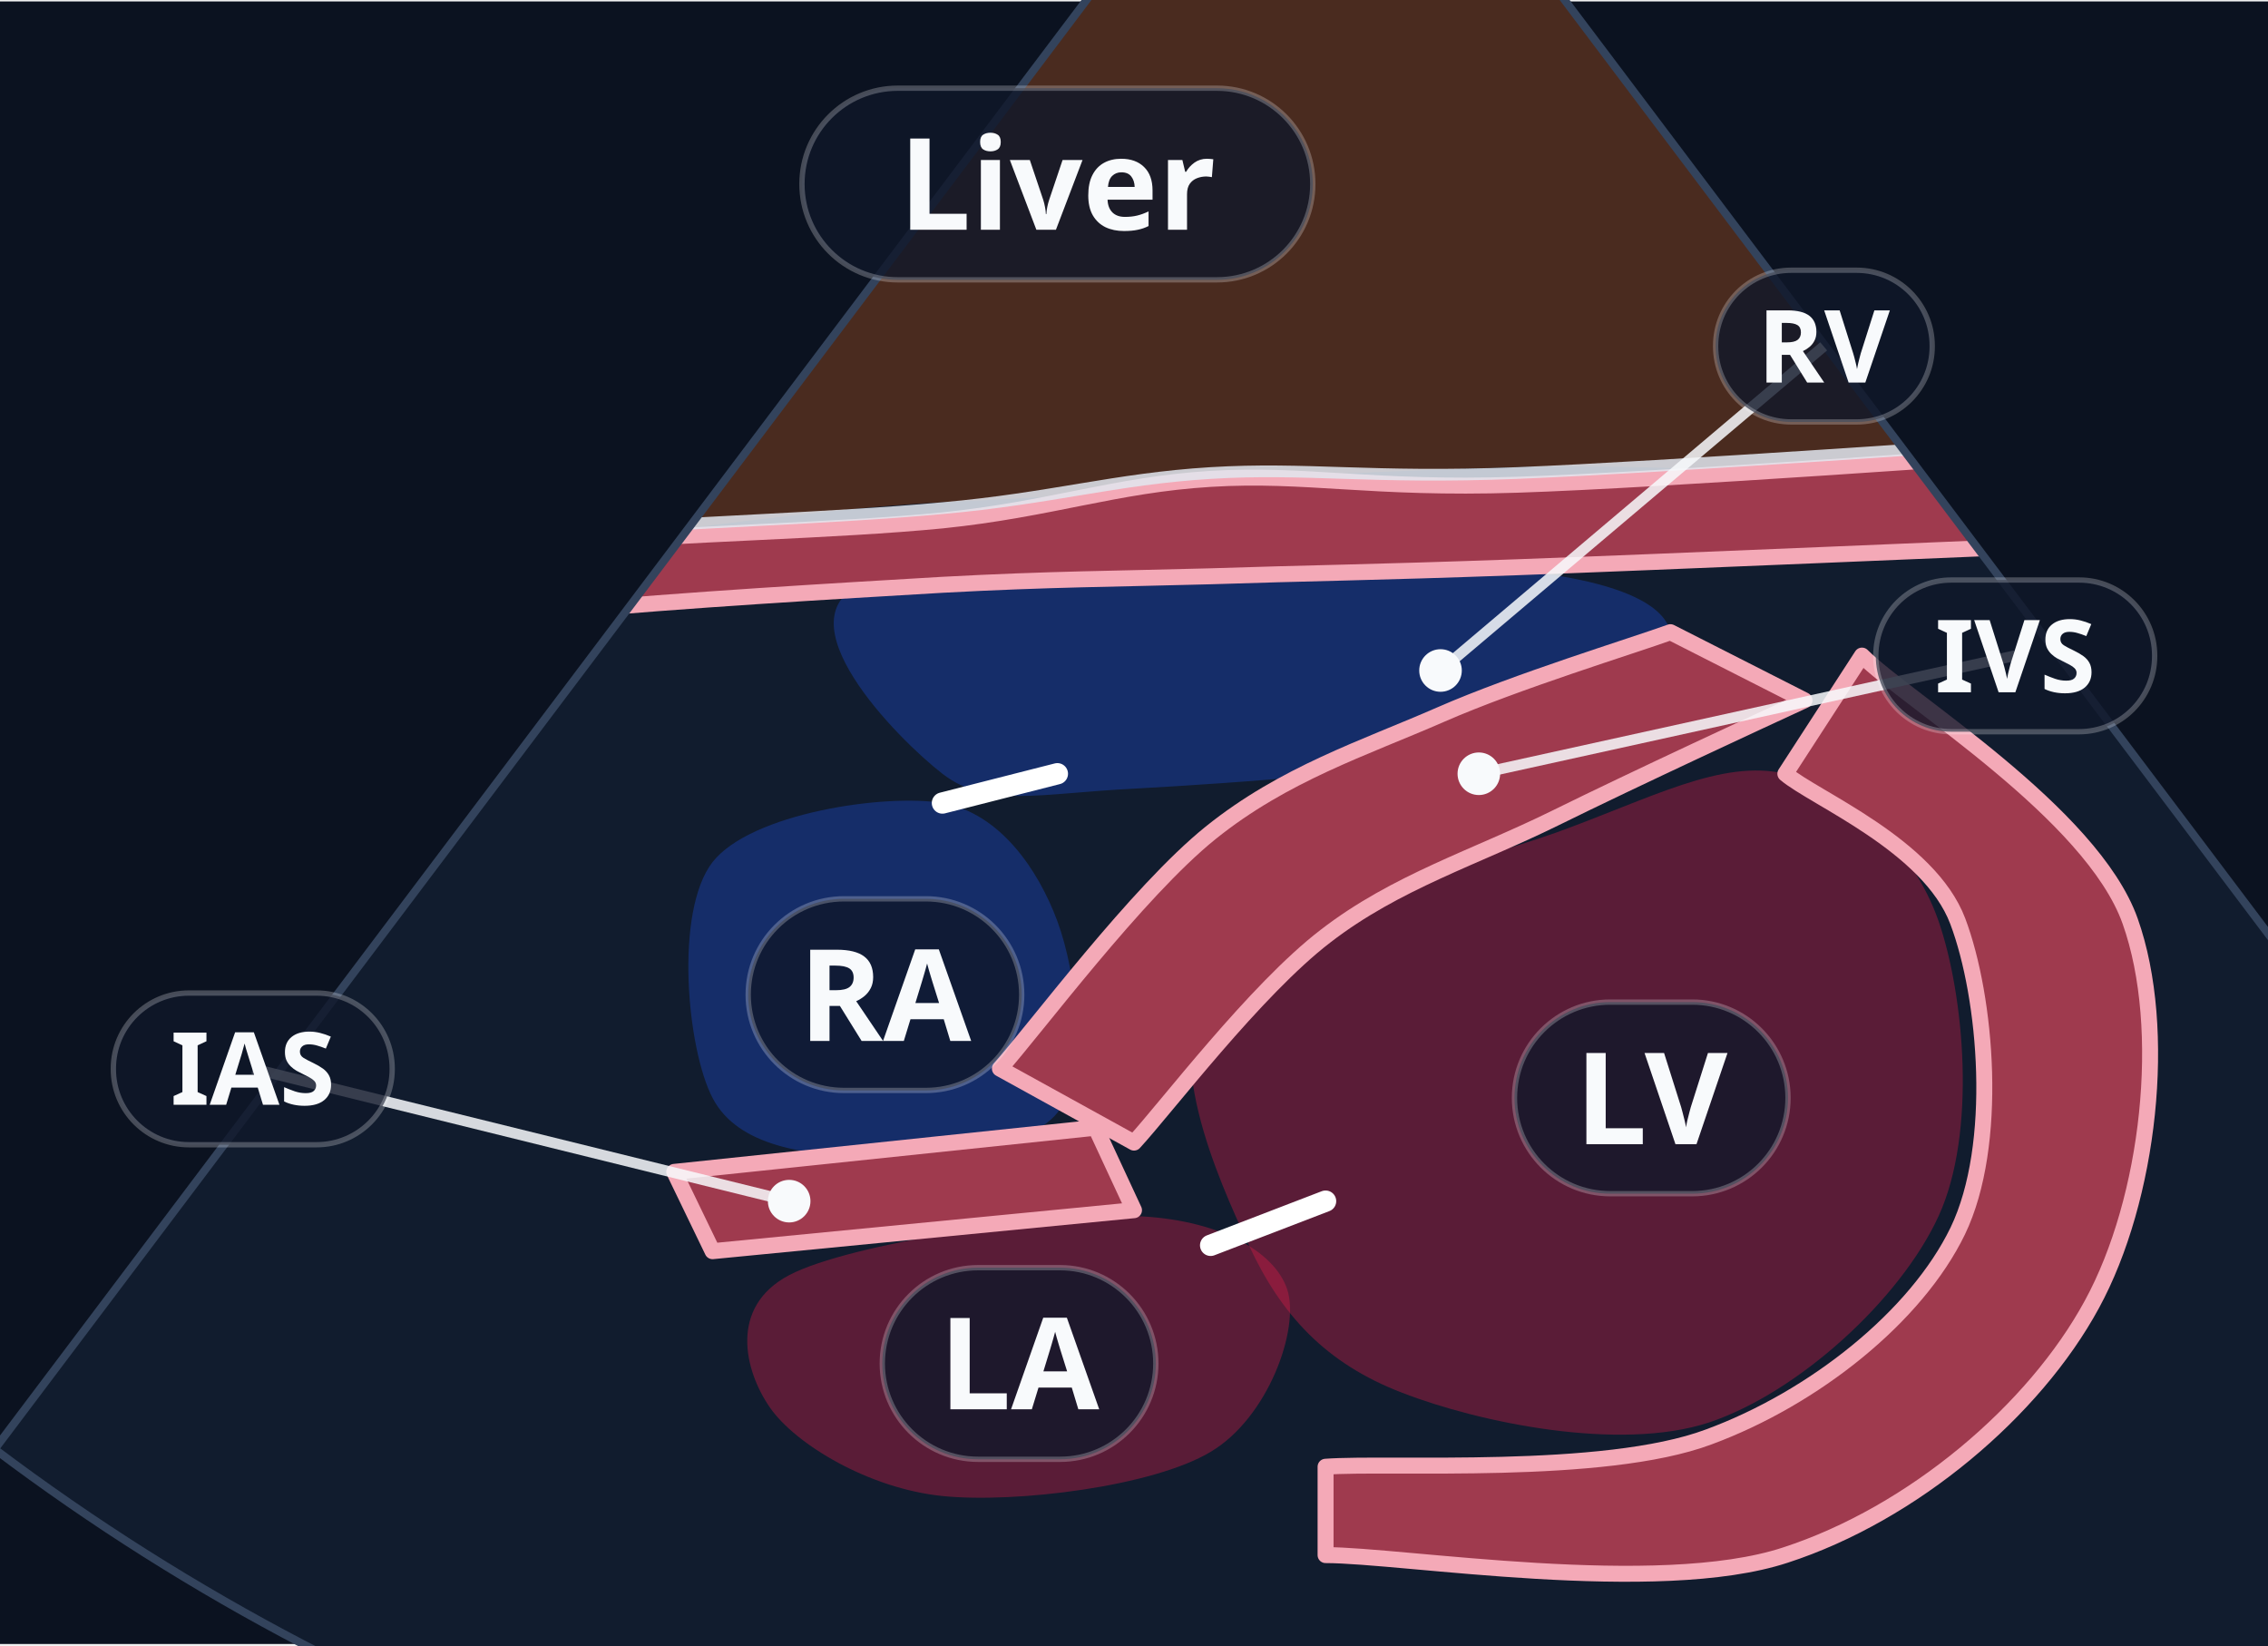
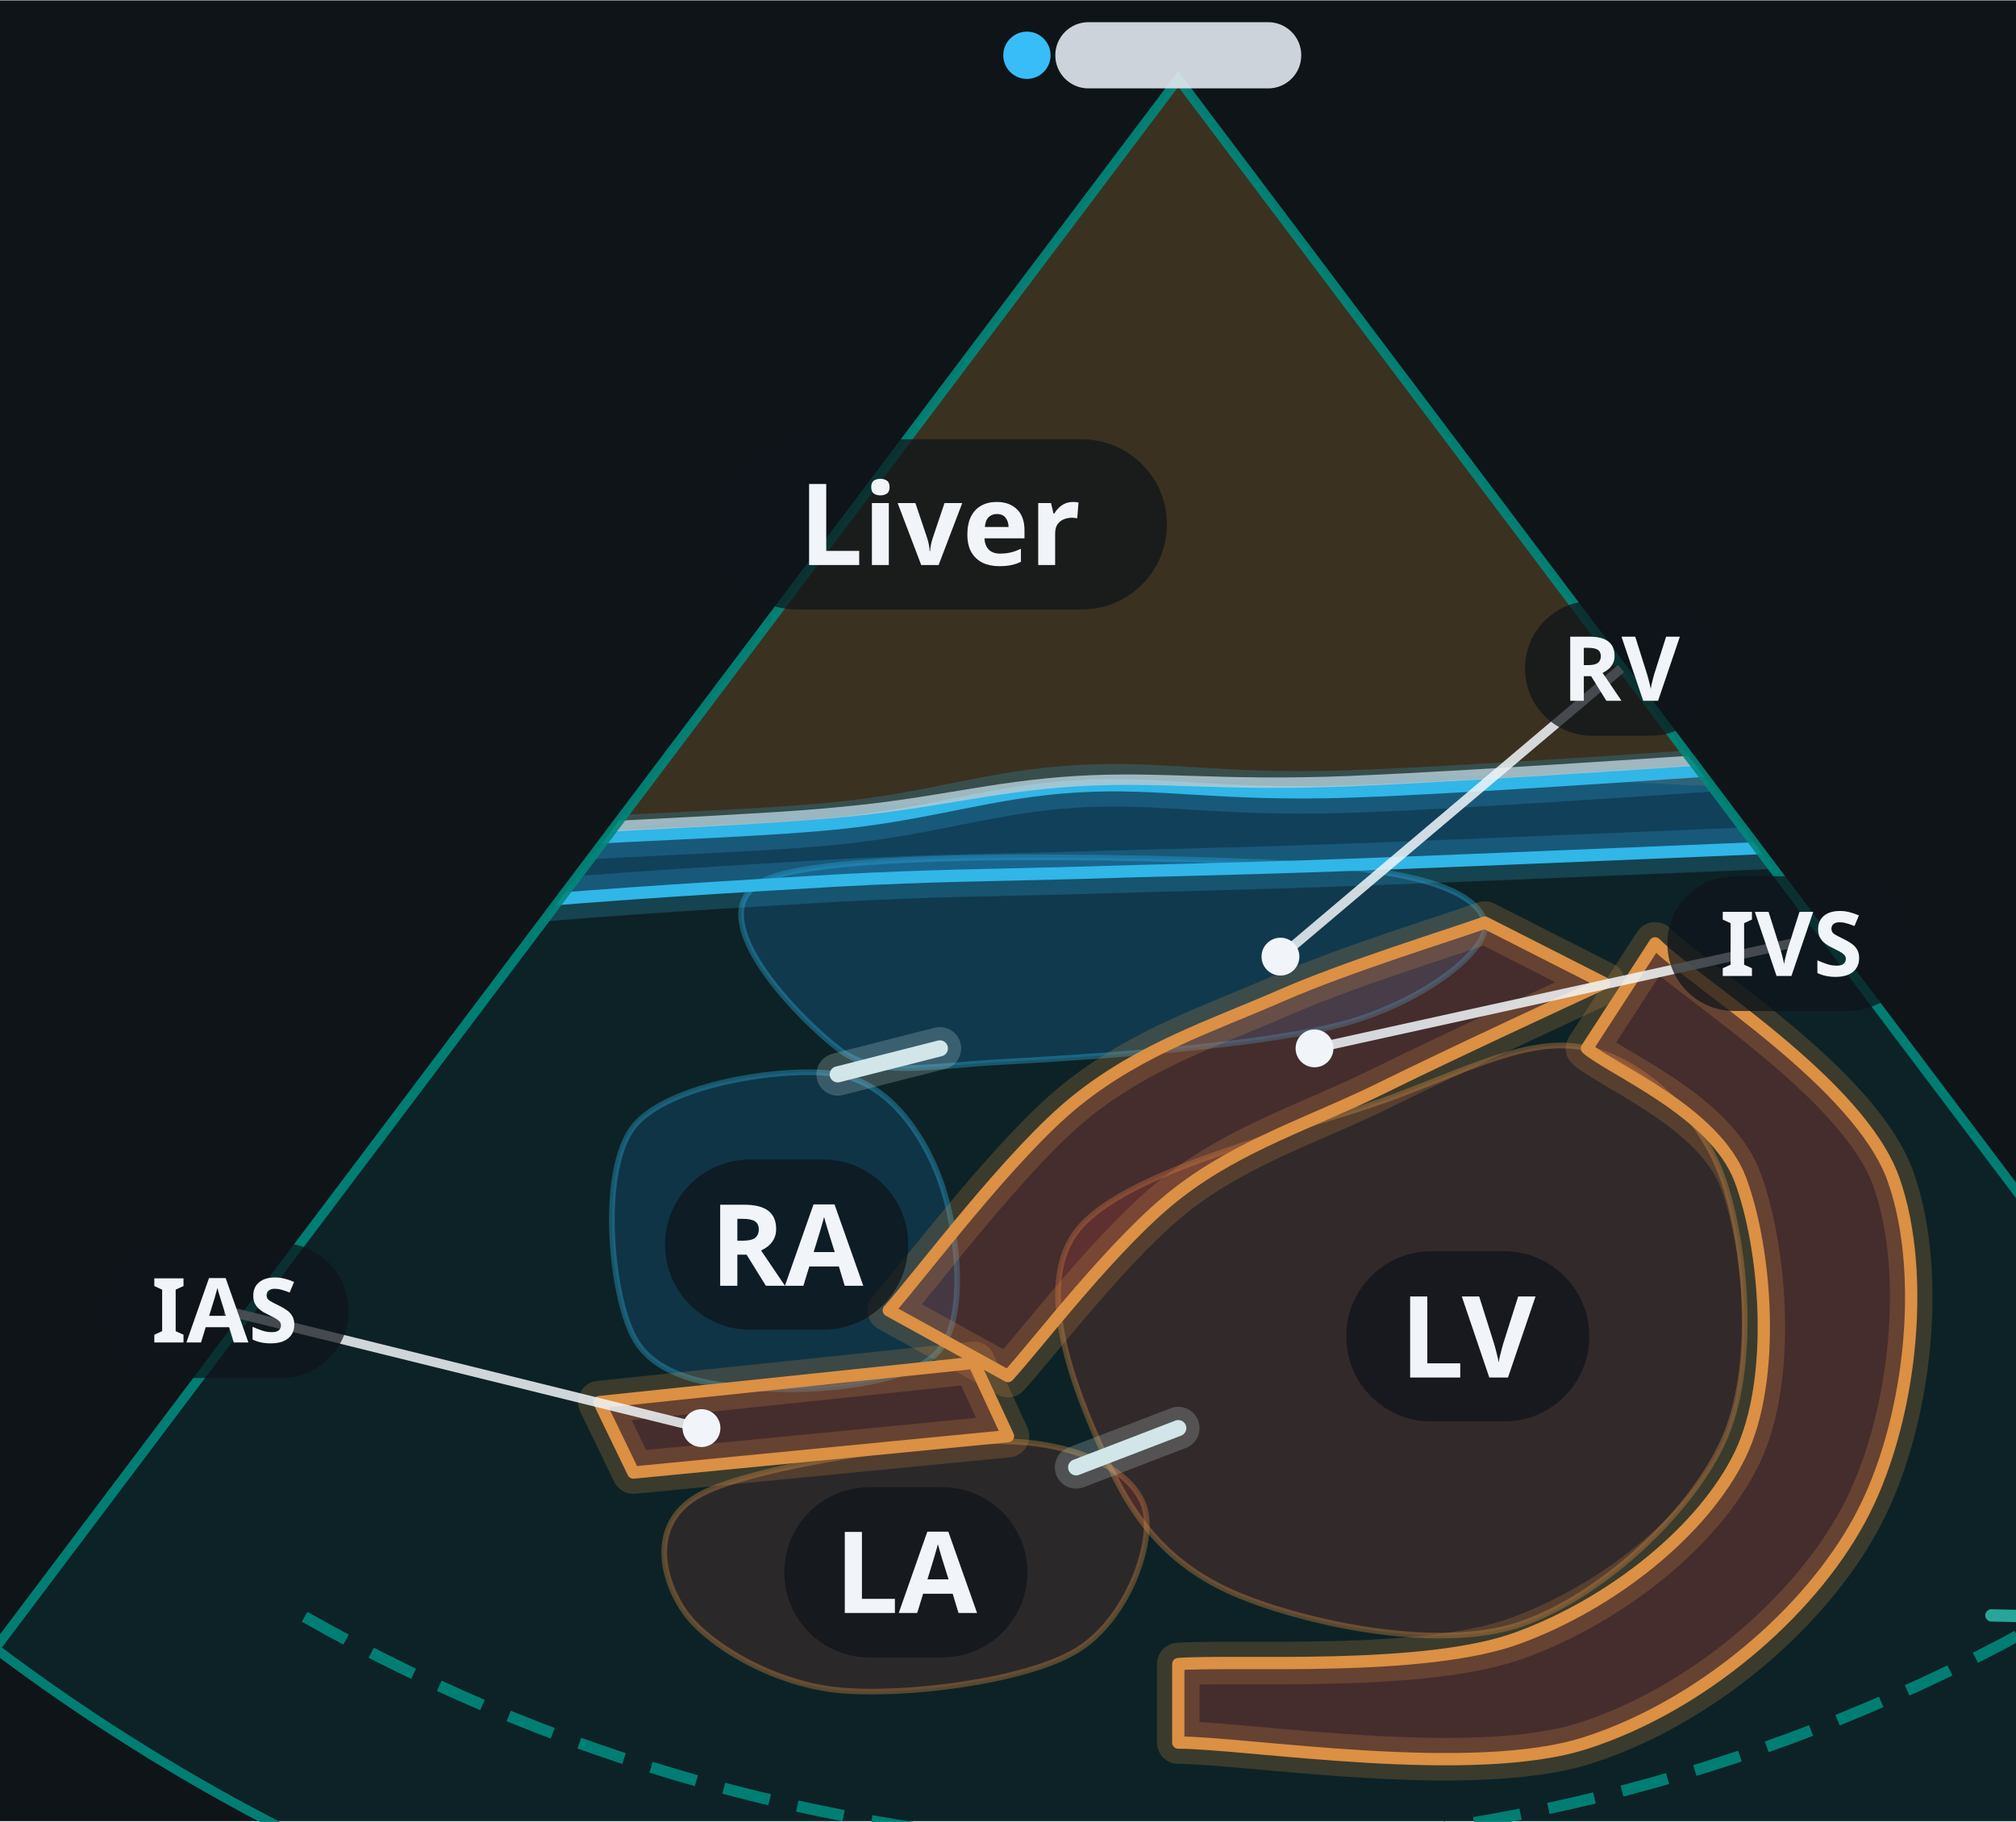
- <svg xmlns="http://www.w3.org/2000/svg" width="426" height="309" viewBox="110.9 76.5 426.2 308.6">
+ <svg xmlns="http://www.w3.org/2000/svg" width="426" height="385" viewBox="110.9 0.0 426.2 385.0">
  <defs>
    <clipPath id="sector">
      <path d="M 360.0 16.6 L 109.9 348.5 A 415.5 415.5 0 0 0 610.1 348.5 Z" />
    </clipPath>
  </defs>
-   <rect x="110.9" y="76.5" width="426.2" height="308.6" fill="#0B1220" />
-   <path d="M 360.0 16.6 L 109.9 348.5 A 415.5 415.5 0 0 0 610.1 348.5 Z" fill="#111C2E" />
+   <rect x="110.9" y="0.0" width="426.2" height="385.0" fill="#0F1419" />
  <g clip-path="url(#sector)">
-     <path d="M 0.0 0.0 C 120.0 -30.5 600.0 -26.3 720.0 0.0 C 840.0 26.3 774.0 130.6 720.0 157.9 C 666.0 185.2 468.0 161.9 396.0 164.0 C 324.0 166.1 354.0 167.5 288.0 170.6 C 222.0 173.8 48.0 211.3 0.0 182.8 C -48.0 154.4 -120.0 30.5 0.0 0.0 Z" fill="#92400E" fill-opacity="0.45" />
-     <path d="M 273.6 185.6 C 290.4 179.1 363.6 181.3 388.8 182.8 C 414.0 184.4 423.6 189.5 424.8 195.0 C 426.0 200.5 412.8 211.2 396.0 216.1 C 379.2 221.0 342.0 223.4 324.0 224.4 C 306.0 225.3 296.4 228.1 288.0 221.6 C 279.6 215.1 256.8 192.1 273.6 185.6 Z" fill="#1D4ED8" fill-opacity="0.35" />
-     <path d="M 244.8 238.2 C 252.0 229.0 277.2 225.3 288.0 227.1 C 298.8 229.0 306.0 239.6 309.6 249.3 C 313.2 259.0 315.6 277.9 309.6 285.3 C 303.6 292.7 284.4 294.1 273.6 293.6 C 262.8 293.2 249.6 291.8 244.8 282.5 C 240.0 273.3 237.6 247.5 244.8 238.2 Z" fill="#1D4ED8" fill-opacity="0.35" />
-     <path d="M 259.2 315.8 C 270.6 309.8 308.4 304.2 324.0 304.7 C 339.6 305.2 350.4 311.2 352.8 318.5 C 355.2 325.9 349.2 342.6 338.4 349.0 C 327.6 355.5 301.8 358.7 288.0 357.3 C 274.2 355.9 260.4 347.6 255.6 340.7 C 250.8 333.8 247.8 321.8 259.2 315.8 Z" fill="#E11D48" fill-opacity="0.35" />
-     <path d="M 338.4 260.4 C 348.0 247.5 385.2 239.1 403.2 232.7 C 421.2 226.2 434.4 218.8 446.4 221.6 C 458.4 224.4 470.4 235.5 475.2 249.3 C 480.0 263.2 482.4 289.0 475.2 304.7 C 468.0 320.4 448.8 337.9 432.0 343.5 C 415.2 349.0 388.8 343.5 374.4 337.9 C 360.0 332.4 351.6 323.2 345.6 310.2 C 339.6 297.3 328.8 273.3 338.4 260.4 Z" fill="#E11D48" fill-opacity="0.35" />
-     <path d="M 144.0 185.6 C 156.0 184.4 192.0 180.3 216.0 178.4 C 240.0 176.4 267.6 176.0 288.0 174.0 C 308.4 171.9 320.4 167.3 338.4 166.2 C 356.4 165.1 368.4 168.2 396.0 167.3 C 423.6 166.4 486.0 161.8 504.0 160.7 L 504.0 178.4 C 486.0 179.1 423.6 181.8 396.0 182.8 C 368.4 183.8 356.4 183.9 338.4 184.5 C 320.4 185.0 308.4 185.0 288.0 186.1 C 267.6 187.3 240.0 188.9 216.0 191.1 C 192.0 193.3 156.0 198.1 144.0 199.4 Z" fill="#9F3A4E" stroke="#F4A9B7" stroke-width="3.0" stroke-linejoin="round" />
-     <path d="M 298.8 277.0 C 305.4 269.6 324.6 243.8 338.4 232.7 C 352.2 221.6 367.2 216.8 381.6 210.5 C 396.0 204.2 417.6 197.6 424.8 195.0 L 450.0 207.8 C 442.2 211.4 418.2 222.5 403.2 229.9 C 388.2 237.3 373.2 241.9 360.0 252.1 C 346.8 262.2 330.0 284.4 324.0 290.9 Z" fill="#9F3A4E" stroke="#F4A9B7" stroke-width="3.0" stroke-linejoin="round" />
-     <path d="M 237.6 296.4 L 316.8 288.1 L 324.0 303.6 L 244.8 311.3 Z" fill="#9F3A4E" stroke="#F4A9B7" stroke-width="3.0" stroke-linejoin="round" />
-     <path d="M 460.8 199.4 C 469.2 207.8 504.0 229.0 511.2 249.3 C 518.4 269.6 514.8 301.5 504.0 321.3 C 493.2 341.2 470.4 360.6 446.4 368.4 C 422.4 376.3 374.4 368.4 360.0 368.4 L 360.0 351.8 C 372.0 350.9 412.2 353.6 432.0 346.2 C 451.8 338.9 471.0 323.6 478.8 307.5 C 486.6 291.3 484.2 263.6 478.8 249.3 C 473.4 235.0 451.8 226.2 446.4 221.6 Z" fill="#9F3A4E" stroke="#F4A9B7" stroke-width="3.0" stroke-linejoin="round" />
-     <path d="M 144.0 182.8 C 156.0 181.7 192.0 178.0 216.0 176.2 C 240.0 174.3 267.6 173.6 288.0 171.7 C 308.4 169.9 320.4 166.2 338.4 165.1 C 356.4 164.0 368.4 166.2 396.0 165.1 C 423.6 164.0 486.0 159.6 504.0 158.4" fill="none" stroke="#E2E8F0" stroke-width="2.2" stroke-opacity="0.85" stroke-linecap="round" />
-     <path d="M 288.0 227.1 L 309.6 221.6" fill="none" stroke="#FFFFFF" stroke-width="4" stroke-linecap="round" />
-     <path d="M 338.4 310.2 L 360.0 301.9" fill="none" stroke="#FFFFFF" stroke-width="4" stroke-linecap="round" />
+     <path d="M 0.0 0.0 C 120.0 -30.5 600.0 -26.3 720.0 0.0 C 840.0 26.3 774.0 130.6 720.0 157.9 C 666.0 185.2 468.0 161.9 396.0 164.0 C 324.0 166.1 354.0 167.5 288.0 170.6 C 222.0 173.8 48.0 211.3 0.0 182.8 C -48.0 154.4 -120.0 30.5 0.0 0.0 Z" fill="#92400E" fill-opacity="0.4" />
+     <path d="M 273.6 185.6 C 290.4 179.1 363.6 181.3 388.8 182.8 C 414.0 184.4 423.6 189.5 424.8 195.0 C 426.0 200.5 412.8 211.2 396.0 216.1 C 379.2 221.0 342.0 223.4 324.0 224.4 C 306.0 225.3 296.4 228.1 288.0 221.6 C 279.6 215.1 256.8 192.1 273.6 185.6 Z" fill="#1E88E5" fill-opacity="0.22" stroke="#38BDF8" stroke-opacity="0.35" stroke-width="1.2" />
+     <path d="M 244.8 238.2 C 252.0 229.0 277.2 225.3 288.0 227.1 C 298.8 229.0 306.0 239.6 309.6 249.3 C 313.2 259.0 315.6 277.9 309.6 285.3 C 303.6 292.7 284.4 294.1 273.6 293.6 C 262.8 293.2 249.6 291.8 244.8 282.5 C 240.0 273.3 237.6 247.5 244.8 238.2 Z" fill="#1E88E5" fill-opacity="0.18" stroke="#38BDF8" stroke-opacity="0.35" stroke-width="1.2" />
+     <path d="M 259.2 315.8 C 270.6 309.8 308.4 304.2 324.0 304.7 C 339.6 305.2 350.4 311.2 352.8 318.5 C 355.2 325.9 349.2 342.6 338.4 349.0 C 327.6 355.5 301.8 358.7 288.0 357.3 C 274.2 355.9 260.4 347.6 255.6 340.7 C 250.8 333.8 247.8 321.8 259.2 315.8 Z" fill="#E53935" fill-opacity="0.16" stroke="#FB923C" stroke-opacity="0.35" stroke-width="1.2" />
+     <path d="M 338.4 260.4 C 348.0 247.5 385.2 239.1 403.2 232.7 C 421.2 226.2 434.4 218.8 446.4 221.6 C 458.4 224.4 470.4 235.5 475.2 249.3 C 480.0 263.2 482.4 289.0 475.2 304.7 C 468.0 320.4 448.8 337.9 432.0 343.5 C 415.2 349.0 388.8 343.5 374.4 337.9 C 360.0 332.4 351.6 323.2 345.6 310.2 C 339.6 297.3 328.8 273.3 338.4 260.4 Z" fill="#E53935" fill-opacity="0.2" stroke="#FB923C" stroke-opacity="0.35" stroke-width="1.2" />
+     <path d="M 144.0 185.6 C 156.0 184.4 192.0 180.3 216.0 178.4 C 240.0 176.4 267.6 176.0 288.0 174.0 C 308.4 171.9 320.4 167.3 338.4 166.2 C 356.4 165.1 368.4 168.2 396.0 167.3 C 423.6 166.4 486.0 161.8 504.0 160.7 L 504.0 178.4 C 486.0 179.1 423.6 181.8 396.0 182.8 C 368.4 183.8 356.4 183.9 338.4 184.5 C 320.4 185.0 308.4 185.0 288.0 186.1 C 267.6 187.3 240.0 188.9 216.0 191.1 C 192.0 193.3 156.0 198.1 144.0 199.4 Z" fill="#1E88E5" fill-opacity="0.3" stroke="#38BDF8" stroke-opacity="0.22" stroke-width="9.0" stroke-linejoin="round" stroke-linecap="round" />
+     <path d="M 144.0 185.6 C 156.0 184.4 192.0 180.3 216.0 178.4 C 240.0 176.4 267.6 176.0 288.0 174.0 C 308.4 171.9 320.4 167.3 338.4 166.2 C 356.4 165.1 368.4 168.2 396.0 167.3 C 423.6 166.4 486.0 161.8 504.0 160.7 L 504.0 178.4 C 486.0 179.1 423.6 181.8 396.0 182.8 C 368.4 183.8 356.4 183.9 338.4 184.5 C 320.4 185.0 308.4 185.0 288.0 186.1 C 267.6 187.3 240.0 188.9 216.0 191.1 C 192.0 193.3 156.0 198.1 144.0 199.4 Z" fill="none" stroke="#38BDF8" stroke-width="2.6" stroke-linejoin="round" stroke-linecap="round" />
+     <path d="M 298.8 277.0 C 305.4 269.6 324.6 243.8 338.4 232.7 C 352.2 221.6 367.2 216.8 381.6 210.5 C 396.0 204.2 417.6 197.6 424.8 195.0 L 450.0 207.8 C 442.2 211.4 418.2 222.5 403.2 229.9 C 388.2 237.3 373.2 241.9 360.0 252.1 C 346.8 262.2 330.0 284.4 324.0 290.9 Z" fill="#E53935" fill-opacity="0.3" stroke="#FB923C" stroke-opacity="0.22" stroke-width="9.0" stroke-linejoin="round" stroke-linecap="round" />
+     <path d="M 298.8 277.0 C 305.4 269.6 324.6 243.8 338.4 232.7 C 352.2 221.6 367.2 216.8 381.6 210.5 C 396.0 204.2 417.6 197.6 424.8 195.0 L 450.0 207.8 C 442.2 211.4 418.2 222.5 403.2 229.9 C 388.2 237.3 373.2 241.9 360.0 252.1 C 346.8 262.2 330.0 284.4 324.0 290.9 Z" fill="none" stroke="#FB923C" stroke-width="2.6" stroke-linejoin="round" stroke-linecap="round" />
+     <path d="M 237.6 296.4 L 316.8 288.1 L 324.0 303.6 L 244.8 311.3 Z" fill="#E53935" fill-opacity="0.3" stroke="#FB923C" stroke-opacity="0.22" stroke-width="9.0" stroke-linejoin="round" stroke-linecap="round" />
+     <path d="M 237.6 296.4 L 316.8 288.1 L 324.0 303.6 L 244.8 311.3 Z" fill="none" stroke="#FB923C" stroke-width="2.6" stroke-linejoin="round" stroke-linecap="round" />
+     <path d="M 460.8 199.4 C 469.2 207.8 504.0 229.0 511.2 249.3 C 518.4 269.6 514.8 301.5 504.0 321.3 C 493.2 341.2 470.4 360.6 446.4 368.4 C 422.4 376.3 374.4 368.4 360.0 368.4 L 360.0 351.8 C 372.0 350.9 412.2 353.6 432.0 346.2 C 451.8 338.9 471.0 323.6 478.8 307.5 C 486.6 291.3 484.2 263.6 478.8 249.3 C 473.4 235.0 451.8 226.2 446.4 221.6 Z" fill="#E53935" fill-opacity="0.3" stroke="#FB923C" stroke-opacity="0.22" stroke-width="9.0" stroke-linejoin="round" stroke-linecap="round" />
+     <path d="M 460.8 199.4 C 469.2 207.8 504.0 229.0 511.2 249.3 C 518.4 269.6 514.8 301.5 504.0 321.3 C 493.2 341.2 470.4 360.6 446.4 368.4 C 422.4 376.3 374.4 368.4 360.0 368.4 L 360.0 351.8 C 372.0 350.9 412.2 353.6 432.0 346.2 C 451.8 338.9 471.0 323.6 478.8 307.5 C 486.6 291.3 484.2 263.6 478.8 249.3 C 473.4 235.0 451.8 226.2 446.4 221.6 Z" fill="none" stroke="#FB923C" stroke-width="2.6" stroke-linejoin="round" stroke-linecap="round" />
+     <path d="M 144.0 182.8 C 156.0 181.7 192.0 178.0 216.0 176.2 C 240.0 174.3 267.6 173.6 288.0 171.7 C 308.4 169.9 320.4 166.2 338.4 165.1 C 356.4 164.0 368.4 166.2 396.0 165.1 C 423.6 164.0 486.0 159.6 504.0 158.4" fill="none" stroke="#CBD5E1" stroke-width="2.2" stroke-opacity="0.85" stroke-linecap="round" />
+     <path d="M 288.0 227.1 L 309.6 221.6" fill="none" fill-opacity="0.0" stroke="#F1F5F9" stroke-opacity="0.22" stroke-width="9.0" stroke-linejoin="round" stroke-linecap="round" />
+     <path d="M 288.0 227.1 L 309.6 221.6" fill="none" stroke="#F1F5F9" stroke-width="3.4" stroke-linejoin="round" stroke-linecap="round" />
+     <path d="M 338.4 310.2 L 360.0 301.9" fill="none" fill-opacity="0.0" stroke="#F1F5F9" stroke-opacity="0.22" stroke-width="9.0" stroke-linejoin="round" stroke-linecap="round" />
+     <path d="M 338.4 310.2 L 360.0 301.9" fill="none" stroke="#F1F5F9" stroke-width="3.4" stroke-linejoin="round" stroke-linecap="round" />
  </g>
-   <path d="M 360.0 16.6 L 109.9 348.5 A 415.5 415.5 0 0 0 610.1 348.5 Z" fill="none" stroke="#33435C" stroke-width="1.5" />
-   <path d="M 453.6 141.3 L 381.6 202.2" stroke="#F8FAFC" stroke-opacity="0.85" stroke-width="2" fill="none" />
-   <circle cx="381.6" cy="202.2" r="4" fill="#F8FAFC" />
-   <path d="M 489.6 199.4 L 388.8 221.6" stroke="#F8FAFC" stroke-opacity="0.85" stroke-width="2" fill="none" />
-   <circle cx="388.8" cy="221.6" r="4" fill="#F8FAFC" />
-   <path d="M 158.4 277.0 L 259.2 301.9" stroke="#F8FAFC" stroke-opacity="0.85" stroke-width="2" fill="none" />
-   <circle cx="259.2" cy="301.9" r="4" fill="#F8FAFC" />
-   <rect x="261.6" y="92.8" width="96.0" height="36.0" rx="18.0" fill="#0F172A" fill-opacity="0.8" stroke="#F8FAFC" stroke-opacity="0.25" stroke-width="1" />
-   <text x="309.6" y="119.4" font-family="sans-serif" font-weight="700" font-size="24" fill="#F8FAFC" text-anchor="middle">Liver</text>
-   <rect x="433.3" y="127.0" width="40.7" height="28.5" rx="14.2" fill="#0F172A" fill-opacity="0.8" stroke="#F8FAFC" stroke-opacity="0.25" stroke-width="1" />
-   <text x="453.6" y="148.1" font-family="sans-serif" font-weight="700" font-size="19" fill="#F8FAFC" text-anchor="middle">RV</text>
-   <rect x="251.5" y="245.1" width="51.4" height="36.0" rx="18.0" fill="#0F172A" fill-opacity="0.8" stroke="#F8FAFC" stroke-opacity="0.25" stroke-width="1" />
-   <text x="277.2" y="271.8" font-family="sans-serif" font-weight="700" font-size="24" fill="#F8FAFC" text-anchor="middle">RA</text>
-   <rect x="276.7" y="314.4" width="51.4" height="36.0" rx="18.0" fill="#0F172A" fill-opacity="0.8" stroke="#F8FAFC" stroke-opacity="0.25" stroke-width="1" />
-   <text x="302.4" y="341.0" font-family="sans-serif" font-weight="700" font-size="24" fill="#F8FAFC" text-anchor="middle">LA</text>
-   <rect x="395.5" y="264.5" width="51.4" height="36.0" rx="18.0" fill="#0F172A" fill-opacity="0.8" stroke="#F8FAFC" stroke-opacity="0.25" stroke-width="1" />
-   <text x="421.2" y="291.2" font-family="sans-serif" font-weight="700" font-size="24" fill="#F8FAFC" text-anchor="middle">LV</text>
-   <rect x="463.4" y="185.2" width="52.4" height="28.5" rx="14.2" fill="#0F172A" fill-opacity="0.8" stroke="#F8FAFC" stroke-opacity="0.25" stroke-width="1" />
-   <text x="489.6" y="206.3" font-family="sans-serif" font-weight="700" font-size="19" fill="#F8FAFC" text-anchor="middle">IVS</text>
-   <rect x="132.2" y="262.8" width="52.4" height="28.5" rx="14.2" fill="#0F172A" fill-opacity="0.8" stroke="#F8FAFC" stroke-opacity="0.25" stroke-width="1" />
-   <text x="158.4" y="283.8" font-family="sans-serif" font-weight="700" font-size="19" fill="#F8FAFC" text-anchor="middle">IAS</text>
+   <path d="M 360.0 16.6 L 109.9 348.5 A 415.5 415.5 0 0 0 610.1 348.5 Z" fill="#00897B" fill-opacity="0.13" stroke="#00897B" stroke-opacity="0.9" stroke-width="2" />
+   <path d="M 175.3 341.8 A 373.9 373.9 0 0 0 544.7 341.8" fill="none" stroke="#00897B" stroke-opacity="0.9" stroke-width="2.4" stroke-dasharray="10 6" />
+   <path d="M 538.4 352.9 L 544.7 341.8 L 531.9 341.5" fill="none" stroke="#26A69A" stroke-width="2.6" stroke-linecap="round" stroke-linejoin="round" />
+   <rect x="334.0" y="4.6" width="52" height="14" rx="7" fill="#E2E8F0" fill-opacity="0.9" />
+   <circle cx="328.0" cy="11.6" r="5" fill="#38BDF8" />
+   <path d="M 453.6 141.3 L 381.6 202.2" stroke="#F1F5F9" stroke-opacity="0.85" stroke-width="2" fill="none" />
+   <circle cx="381.6" cy="202.2" r="4" fill="#F1F5F9" />
+   <path d="M 489.6 199.4 L 388.8 221.6" stroke="#F1F5F9" stroke-opacity="0.85" stroke-width="2" fill="none" />
+   <circle cx="388.8" cy="221.6" r="4" fill="#F1F5F9" />
+   <path d="M 158.4 277.0 L 259.2 301.9" stroke="#F1F5F9" stroke-opacity="0.85" stroke-width="2" fill="none" />
+   <circle cx="259.2" cy="301.9" r="4" fill="#F1F5F9" />
+   <rect x="261.6" y="92.8" width="96.0" height="36.0" rx="18.0" fill="#0F1419" fill-opacity="0.72" />
+   <text x="309.6" y="119.4" font-family="sans-serif" font-weight="700" font-size="24" fill="#F1F5F9" text-anchor="middle">Liver</text>
+   <rect x="433.3" y="127.0" width="40.7" height="28.5" rx="14.2" fill="#0F1419" fill-opacity="0.72" />
+   <text x="453.6" y="148.1" font-family="sans-serif" font-weight="700" font-size="19" fill="#F1F5F9" text-anchor="middle">RV</text>
+   <rect x="251.5" y="245.1" width="51.4" height="36.0" rx="18.0" fill="#0F1419" fill-opacity="0.72" />
+   <text x="277.2" y="271.8" font-family="sans-serif" font-weight="700" font-size="24" fill="#F1F5F9" text-anchor="middle">RA</text>
+   <rect x="276.7" y="314.4" width="51.4" height="36.0" rx="18.0" fill="#0F1419" fill-opacity="0.72" />
+   <text x="302.4" y="341.0" font-family="sans-serif" font-weight="700" font-size="24" fill="#F1F5F9" text-anchor="middle">LA</text>
+   <rect x="395.5" y="264.5" width="51.4" height="36.0" rx="18.0" fill="#0F1419" fill-opacity="0.72" />
+   <text x="421.2" y="291.2" font-family="sans-serif" font-weight="700" font-size="24" fill="#F1F5F9" text-anchor="middle">LV</text>
+   <rect x="463.4" y="185.2" width="52.4" height="28.5" rx="14.2" fill="#0F1419" fill-opacity="0.72" />
+   <text x="489.6" y="206.3" font-family="sans-serif" font-weight="700" font-size="19" fill="#F1F5F9" text-anchor="middle">IVS</text>
+   <rect x="132.2" y="262.8" width="52.4" height="28.5" rx="14.2" fill="#0F1419" fill-opacity="0.72" />
+   <text x="158.4" y="283.8" font-family="sans-serif" font-weight="700" font-size="19" fill="#F1F5F9" text-anchor="middle">IAS</text>
</svg>
